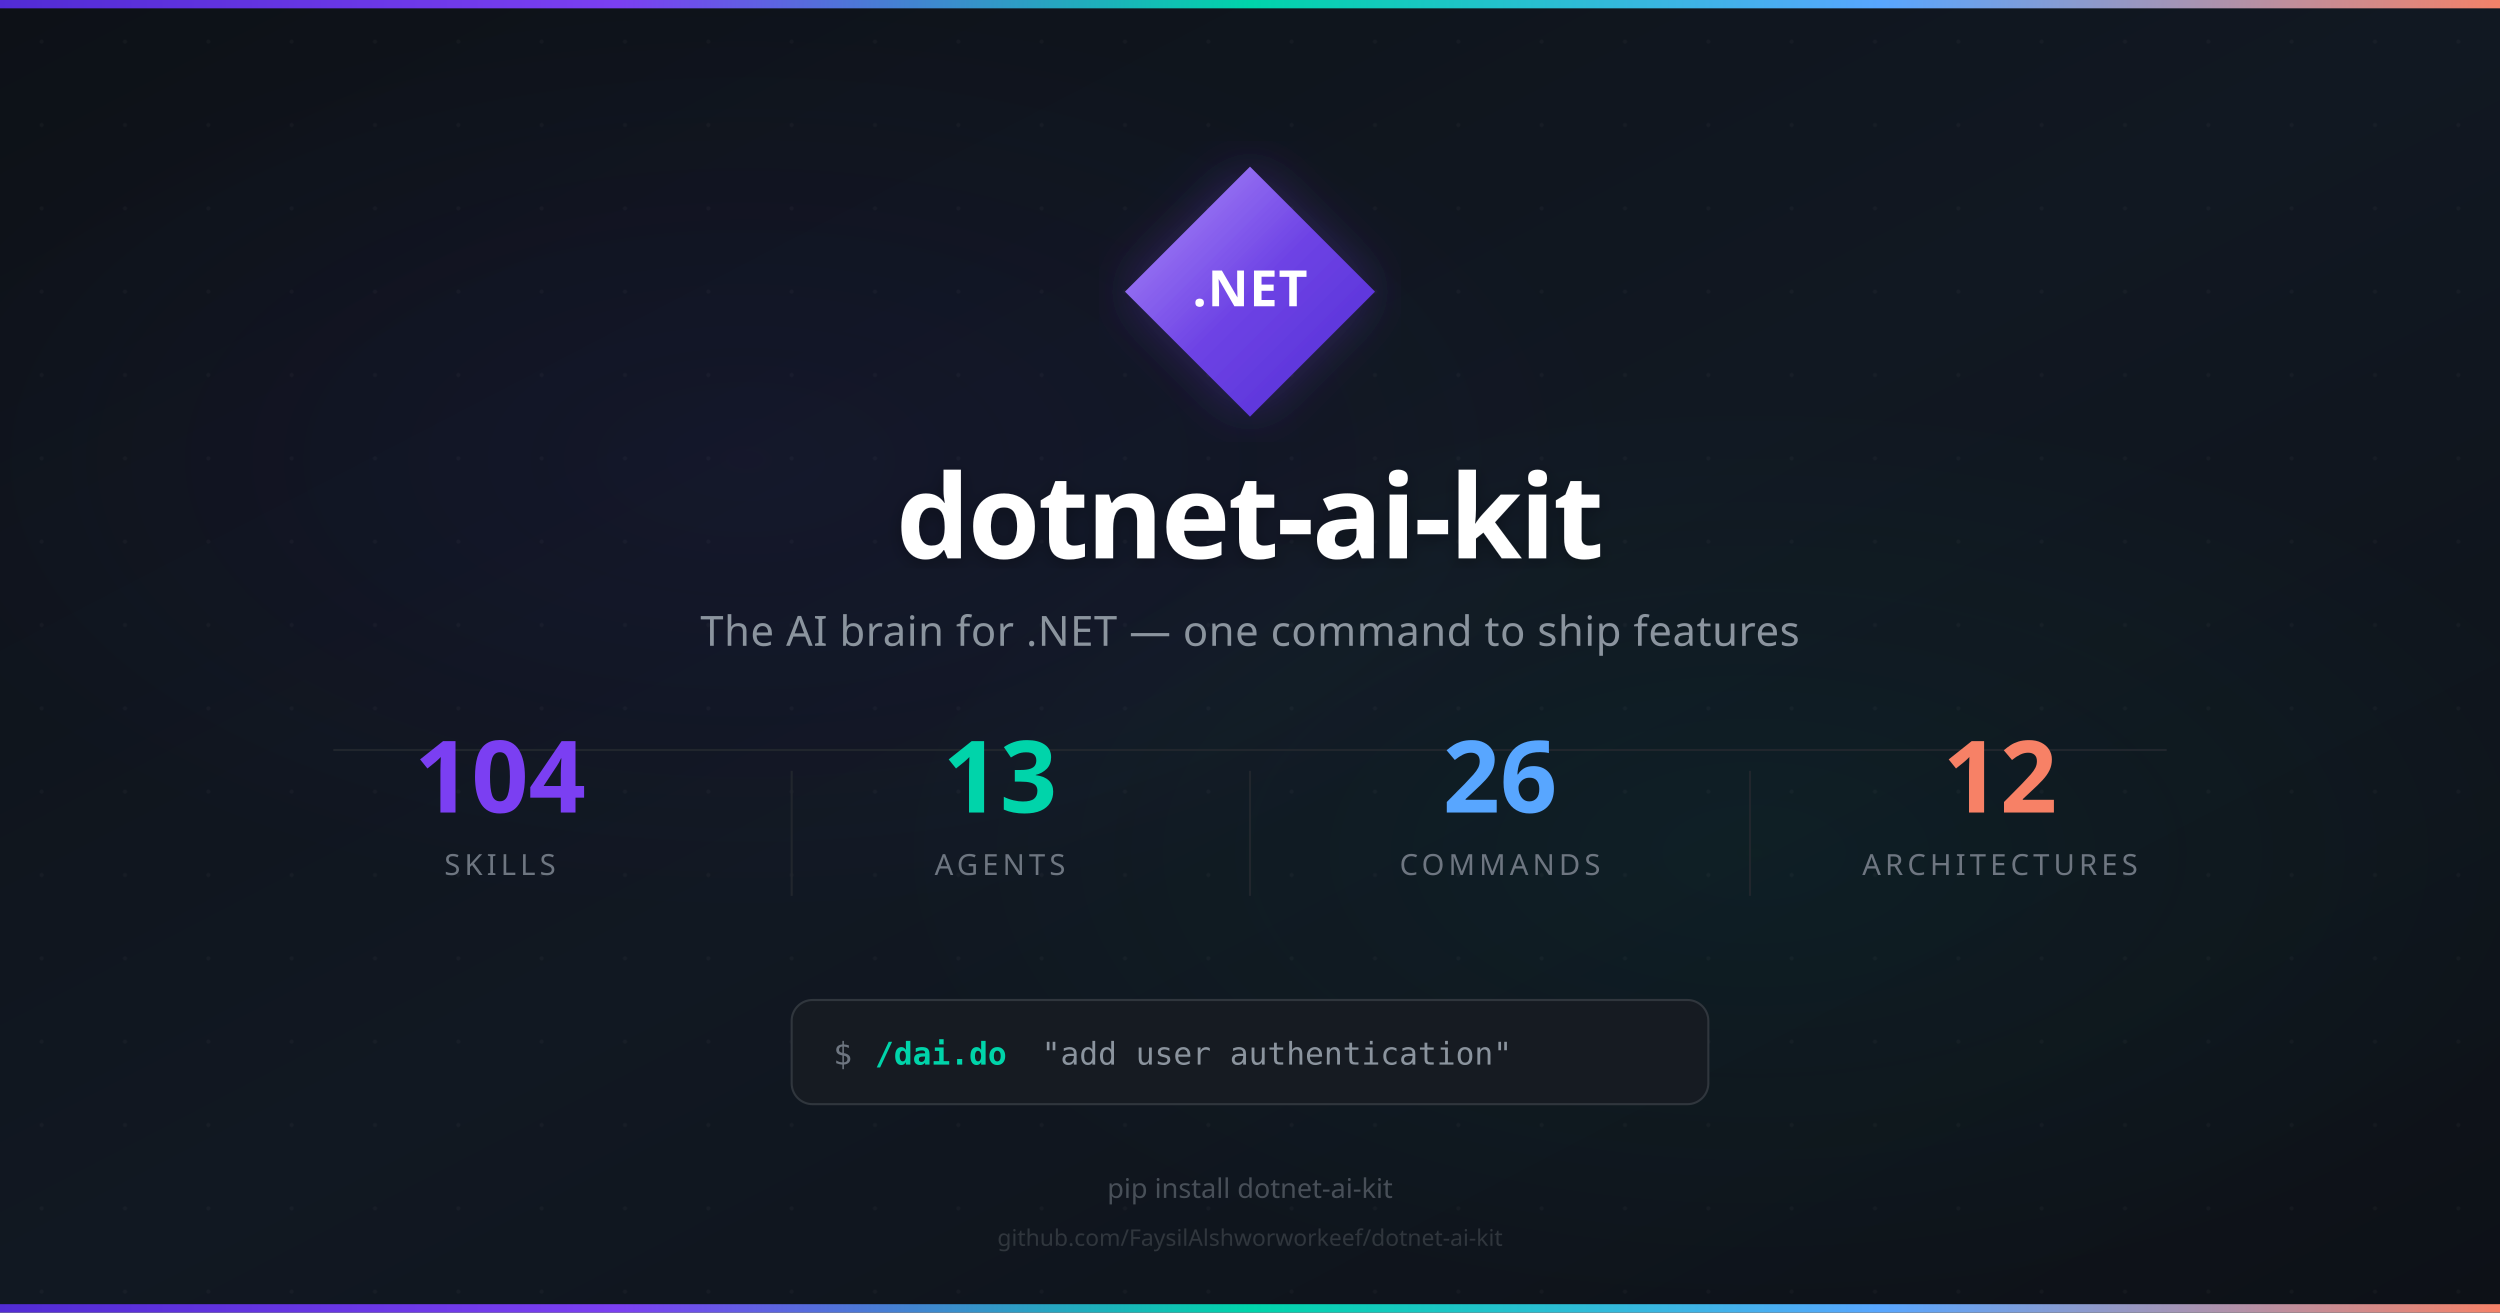
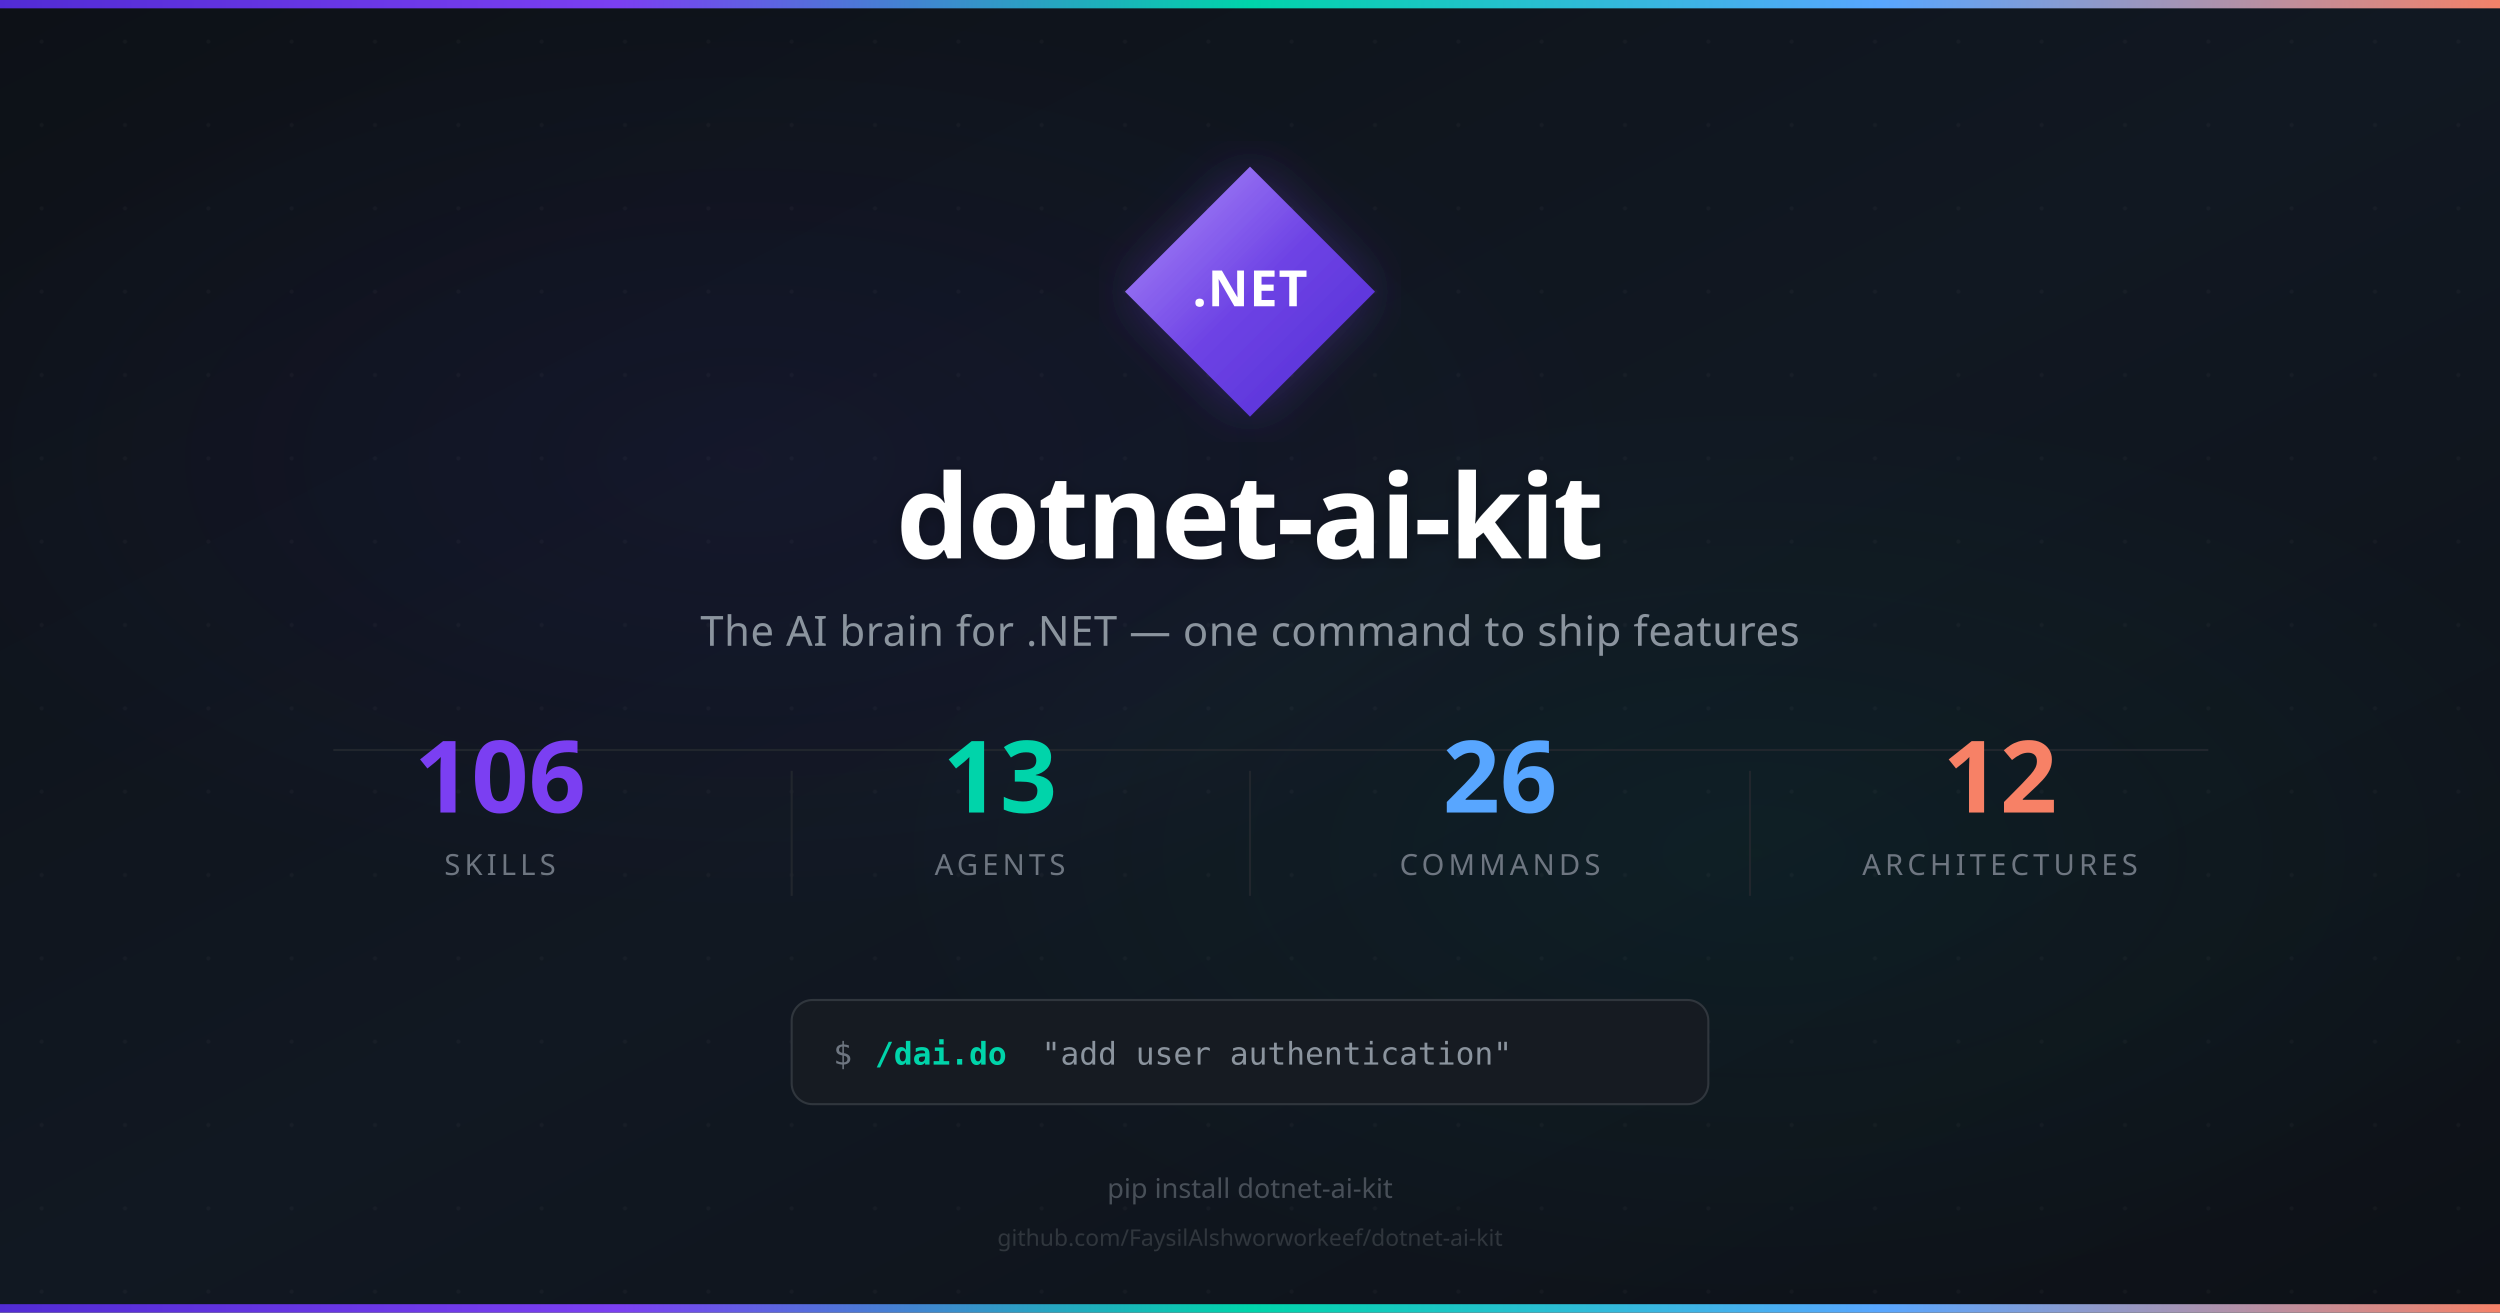
<svg xmlns="http://www.w3.org/2000/svg" viewBox="0 0 1200 630" width="1200" height="630">
  <defs>
    <linearGradient id="sb_bg" x1="0%" y1="0%" x2="100%" y2="100%">
      <stop offset="0%" stop-color="#0D1117" />
      <stop offset="50%" stop-color="#111822" />
      <stop offset="100%" stop-color="#0D1117" />
    </linearGradient>
    <linearGradient id="sb_purple" x1="0%" y1="0%" x2="100%" y2="100%">
      <stop offset="0%" stop-color="#8B5CF6" />
      <stop offset="100%" stop-color="#512BD4" />
    </linearGradient>
    <linearGradient id="sb_shine" x1="0%" y1="0%" x2="100%" y2="100%">
      <stop offset="0%" stop-color="#fff" stop-opacity="0.3" />
      <stop offset="50%" stop-color="#fff" stop-opacity="0" />
    </linearGradient>
    <linearGradient id="sb_teal" x1="0%" y1="0%" x2="0%" y2="100%">
      <stop offset="0%" stop-color="#00E5C3" />
      <stop offset="100%" stop-color="#00BFA5" />
    </linearGradient>
    <linearGradient id="sb_accent" x1="0%" y1="0%" x2="100%" y2="0%">
      <stop offset="0%" stop-color="#512BD4" />
      <stop offset="25%" stop-color="#7B3FF2" />
      <stop offset="50%" stop-color="#00D4AA" />
      <stop offset="75%" stop-color="#58A6FF" />
      <stop offset="100%" stop-color="#F78166" />
    </linearGradient>
    <radialGradient id="sb_orb1" cx="30%" cy="35%" r="35%">
      <stop offset="0%" stop-color="#512BD4" stop-opacity="0.07" />
      <stop offset="100%" stop-color="#512BD4" stop-opacity="0" />
    </radialGradient>
    <radialGradient id="sb_orb2" cx="70%" cy="65%" r="35%">
      <stop offset="0%" stop-color="#00D4AA" stop-opacity="0.05" />
      <stop offset="100%" stop-color="#00D4AA" stop-opacity="0" />
    </radialGradient>
    <filter id="sb_glow">
      <feGaussianBlur stdDeviation="12" result="b" />
      <feFlood flood-color="#7B3FF2" flood-opacity="0.3" />
      <feComposite in2="b" operator="in" result="g" />
      <feMerge>
        <feMergeNode in="g" />
        <feMergeNode in="SourceGraphic" />
      </feMerge>
    </filter>
    <filter id="sb_shadow">
      <feDropShadow dx="0" dy="2" stdDeviation="4" flood-color="#000" flood-opacity="0.3" />
    </filter>
  </defs>
  <rect width="1200" height="630" fill="url(#sb_bg)" />
  <rect width="1200" height="4" fill="url(#sb_accent)" />
  <rect y="626" width="1200" height="4" fill="url(#sb_accent)" />
  <rect width="1200" height="630" fill="url(#sb_orb1)" />
  <rect width="1200" height="630" fill="url(#sb_orb2)" />
  <g opacity="0.03">
    <pattern id="sb_dots" x="0" y="0" width="40" height="40" patternUnits="userSpaceOnUse">
      <circle cx="20" cy="20" r="1" fill="#fff" />
    </pattern>
    <rect width="1200" height="630" fill="url(#sb_dots)" />
  </g>
  <g transform="translate(540, 80)" filter="url(#sb_glow)">
    <path d="M60 0 L120 60 L60 120 L0 60 Z" fill="url(#sb_purple)" />
    <path d="M60 0 L120 60 L60 120 L0 60 Z" fill="url(#sb_shine)" />
    <text x="60" y="67" text-anchor="middle" font-family="'Segoe UI',system-ui,sans-serif" font-size="24" font-weight="800" fill="#fff" letter-spacing="0.5">.NET</text>
  </g>
  <text x="600" y="268" text-anchor="middle" font-family="'Segoe UI',system-ui,sans-serif" font-size="56" font-weight="800" fill="#FFFFFF" letter-spacing="-1" filter="url(#sb_shadow)">dotnet-ai-kit</text>
  <text x="600" y="310" text-anchor="middle" font-family="'Segoe UI',system-ui,sans-serif" font-size="20" fill="#8B949E" letter-spacing="0.3">The AI brain for .NET — one command to ship features</text>
-   <line x1="160" y1="360" x2="1040" y2="360" stroke="#21262D" stroke-width="1" />
+   <line x1="160" y1="360" x2="1060" y2="360" stroke="#21262D" stroke-width="1" />
  <g transform="translate(0, 390)">
    <g transform="translate(240, 0)">
-       <text x="0" y="0" text-anchor="middle" font-family="'Segoe UI',system-ui,sans-serif" font-size="48" font-weight="800" fill="#7B3FF2">104</text>
+       <text x="0" y="0" text-anchor="middle" font-family="'Segoe UI',system-ui,sans-serif" font-size="48" font-weight="800" fill="#7B3FF2">106</text>
      <text x="0" y="30" text-anchor="middle" font-family="'Segoe UI',system-ui,sans-serif" font-size="14" fill="#6E7681" letter-spacing="2">SKILLS</text>
    </g>
    <line x1="380" y1="-20" x2="380" y2="40" stroke="#21262D" stroke-width="1" />
    <g transform="translate(480, 0)">
      <text x="0" y="0" text-anchor="middle" font-family="'Segoe UI',system-ui,sans-serif" font-size="48" font-weight="800" fill="#00D4AA">13</text>
      <text x="0" y="30" text-anchor="middle" font-family="'Segoe UI',system-ui,sans-serif" font-size="14" fill="#6E7681" letter-spacing="2">AGENTS</text>
    </g>
    <line x1="600" y1="-20" x2="600" y2="40" stroke="#21262D" stroke-width="1" />
    <g transform="translate(720, 0)">
      <text x="0" y="0" text-anchor="middle" font-family="'Segoe UI',system-ui,sans-serif" font-size="48" font-weight="800" fill="#58A6FF">26</text>
      <text x="0" y="30" text-anchor="middle" font-family="'Segoe UI',system-ui,sans-serif" font-size="14" fill="#6E7681" letter-spacing="2">COMMANDS</text>
    </g>
    <line x1="840" y1="-20" x2="840" y2="40" stroke="#21262D" stroke-width="1" />
    <g transform="translate(960, 0)">
      <text x="0" y="0" text-anchor="middle" font-family="'Segoe UI',system-ui,sans-serif" font-size="48" font-weight="800" fill="#F78166">12</text>
      <text x="0" y="30" text-anchor="middle" font-family="'Segoe UI',system-ui,sans-serif" font-size="14" fill="#6E7681" letter-spacing="2">ARCHITECTURES</text>
    </g>
  </g>
  <g transform="translate(380, 480)">
    <rect width="440" height="50" rx="10" fill="#161B22" stroke="#30363D" stroke-width="1" />
    <text x="20" y="31" font-family="'SF Mono','Cascadia Code','Consolas',monospace" font-size="15" fill="#6E7681">$</text>
    <text x="40" y="31" font-family="'SF Mono','Cascadia Code','Consolas',monospace" font-size="15" fill="#00D4AA" font-weight="600">/dai.do</text>
    <text x="120" y="31" font-family="'SF Mono','Cascadia Code','Consolas',monospace" font-size="15" fill="#8B949E"> "add user authentication"</text>
  </g>
  <text x="600" y="575" text-anchor="middle" font-family="'Segoe UI',system-ui,sans-serif" font-size="13" fill="#484F58">pip install dotnet-ai-kit</text>
  <text x="600" y="598" text-anchor="middle" font-family="'Segoe UI',system-ui,sans-serif" font-size="11" fill="#30363D">github.com/FaysilAlshworworkeef/dotnet-ai-kit</text>
</svg>
